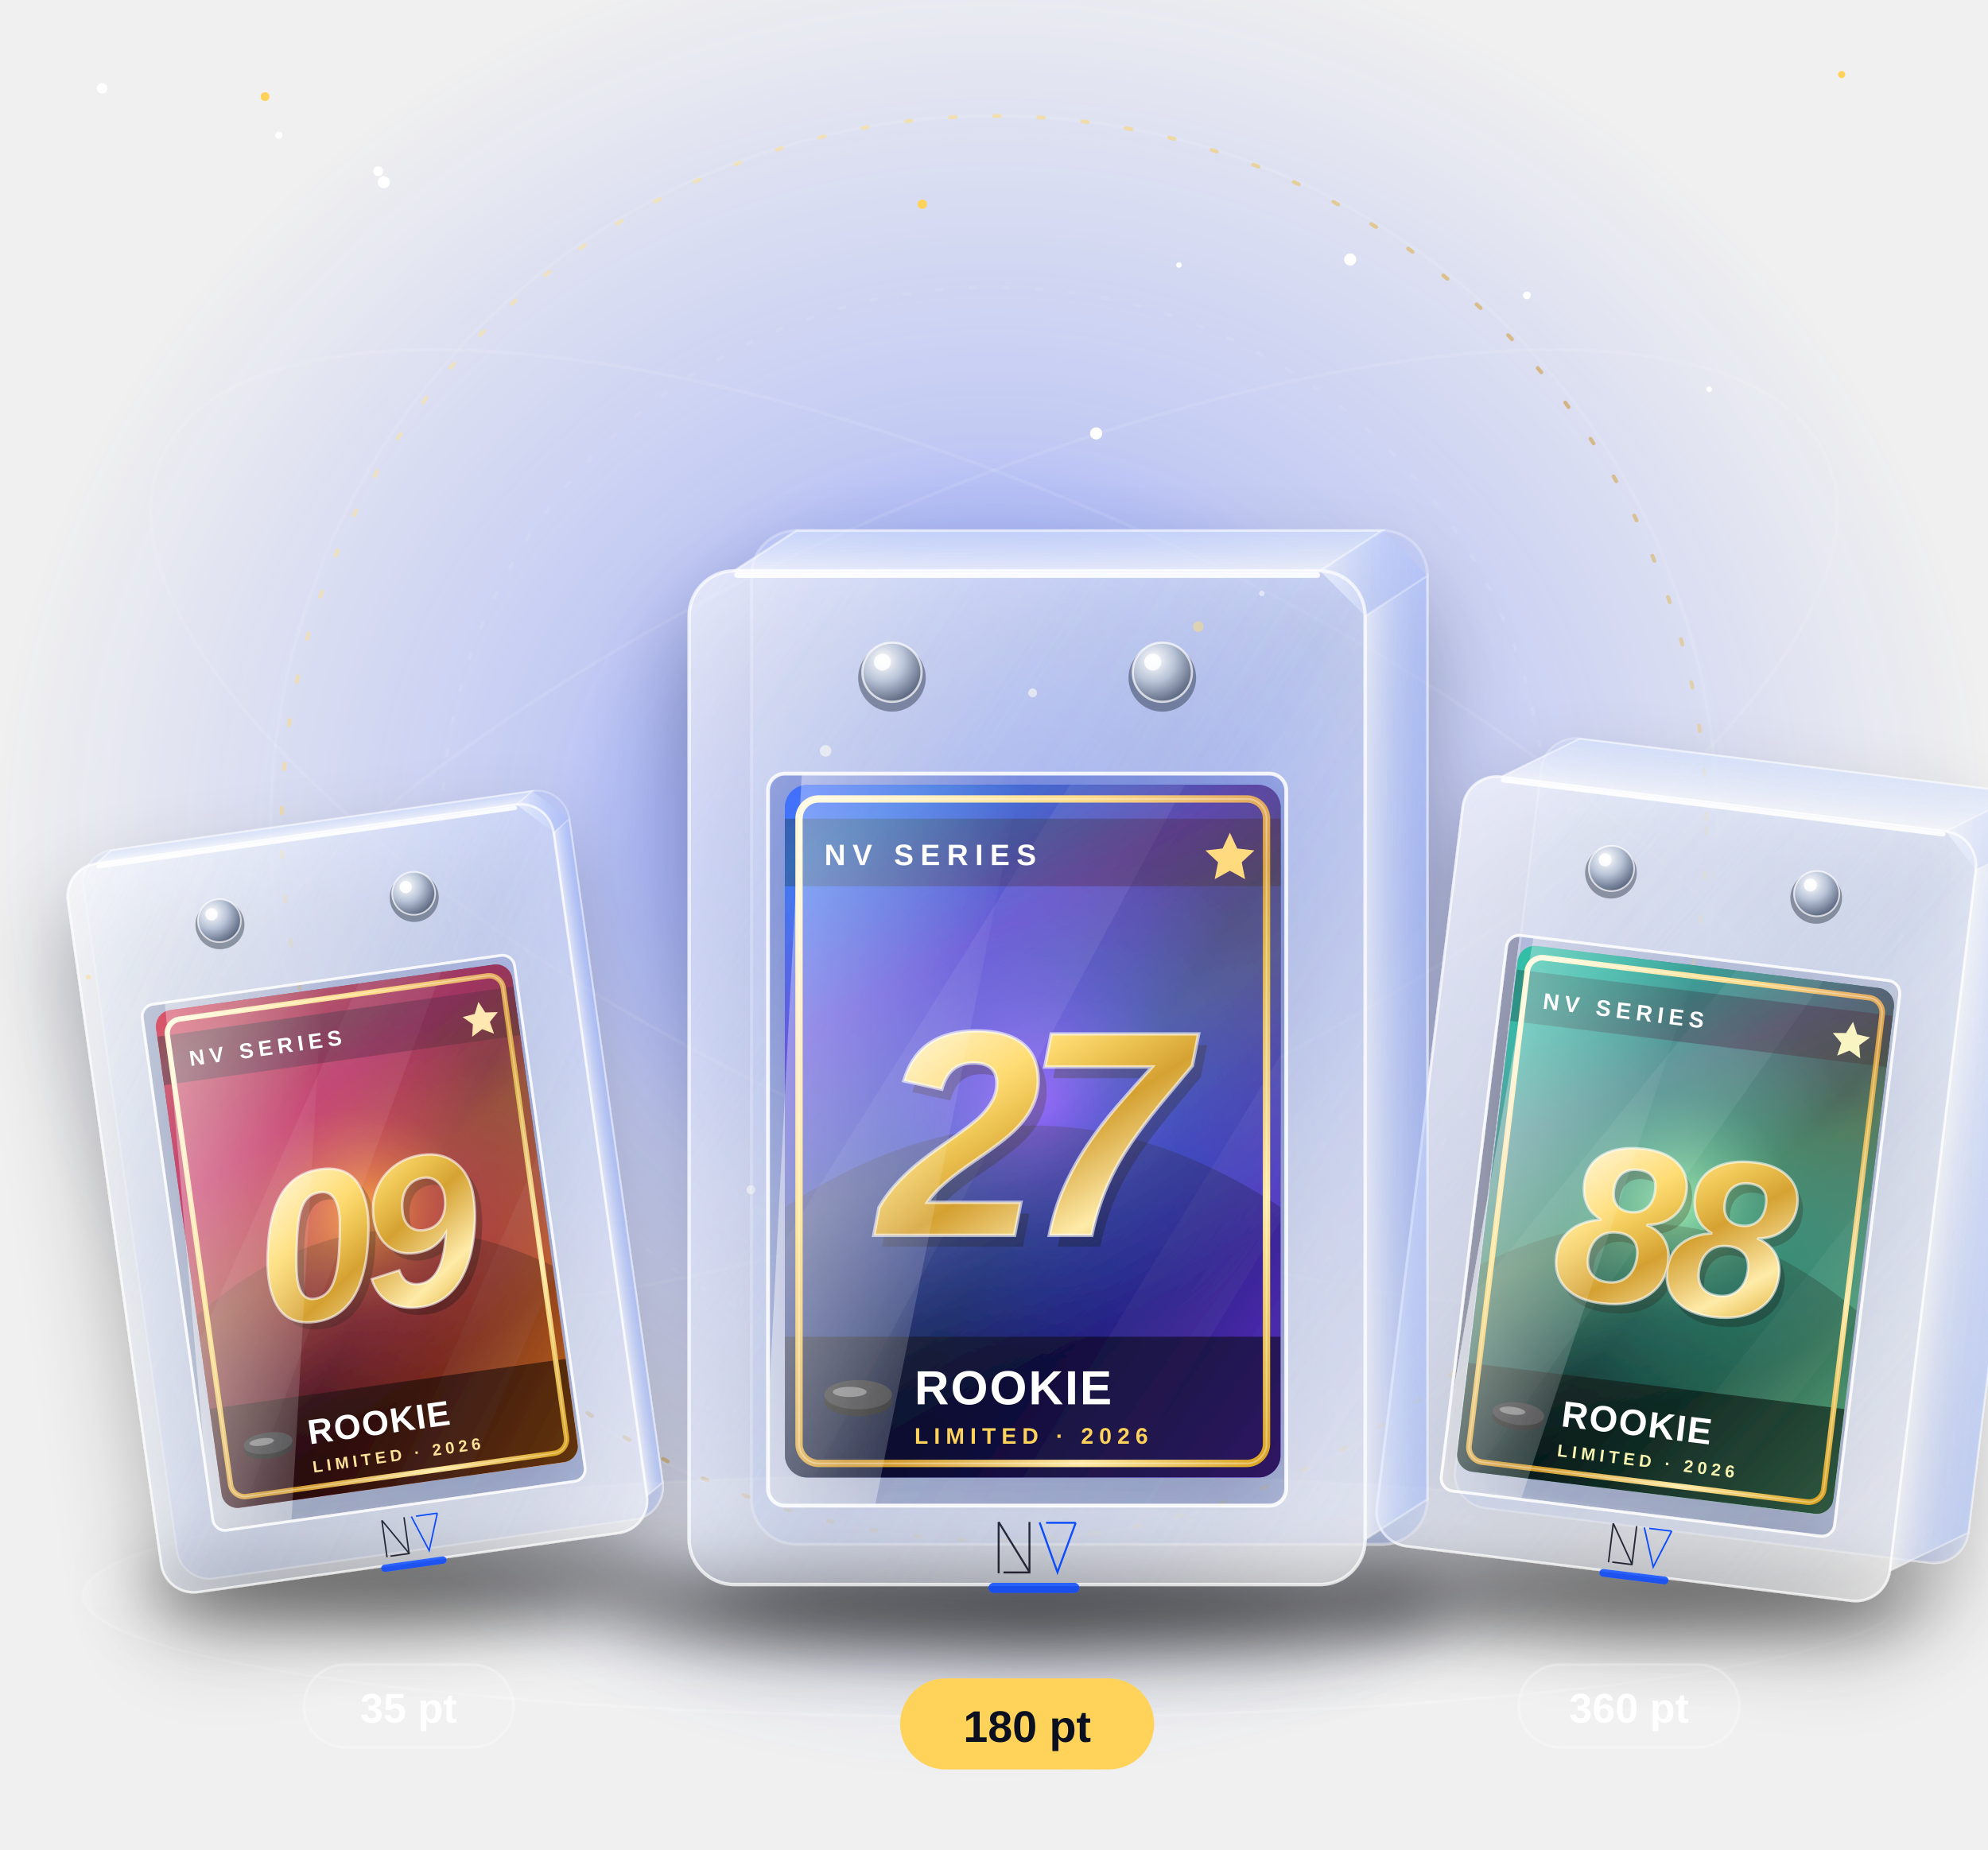
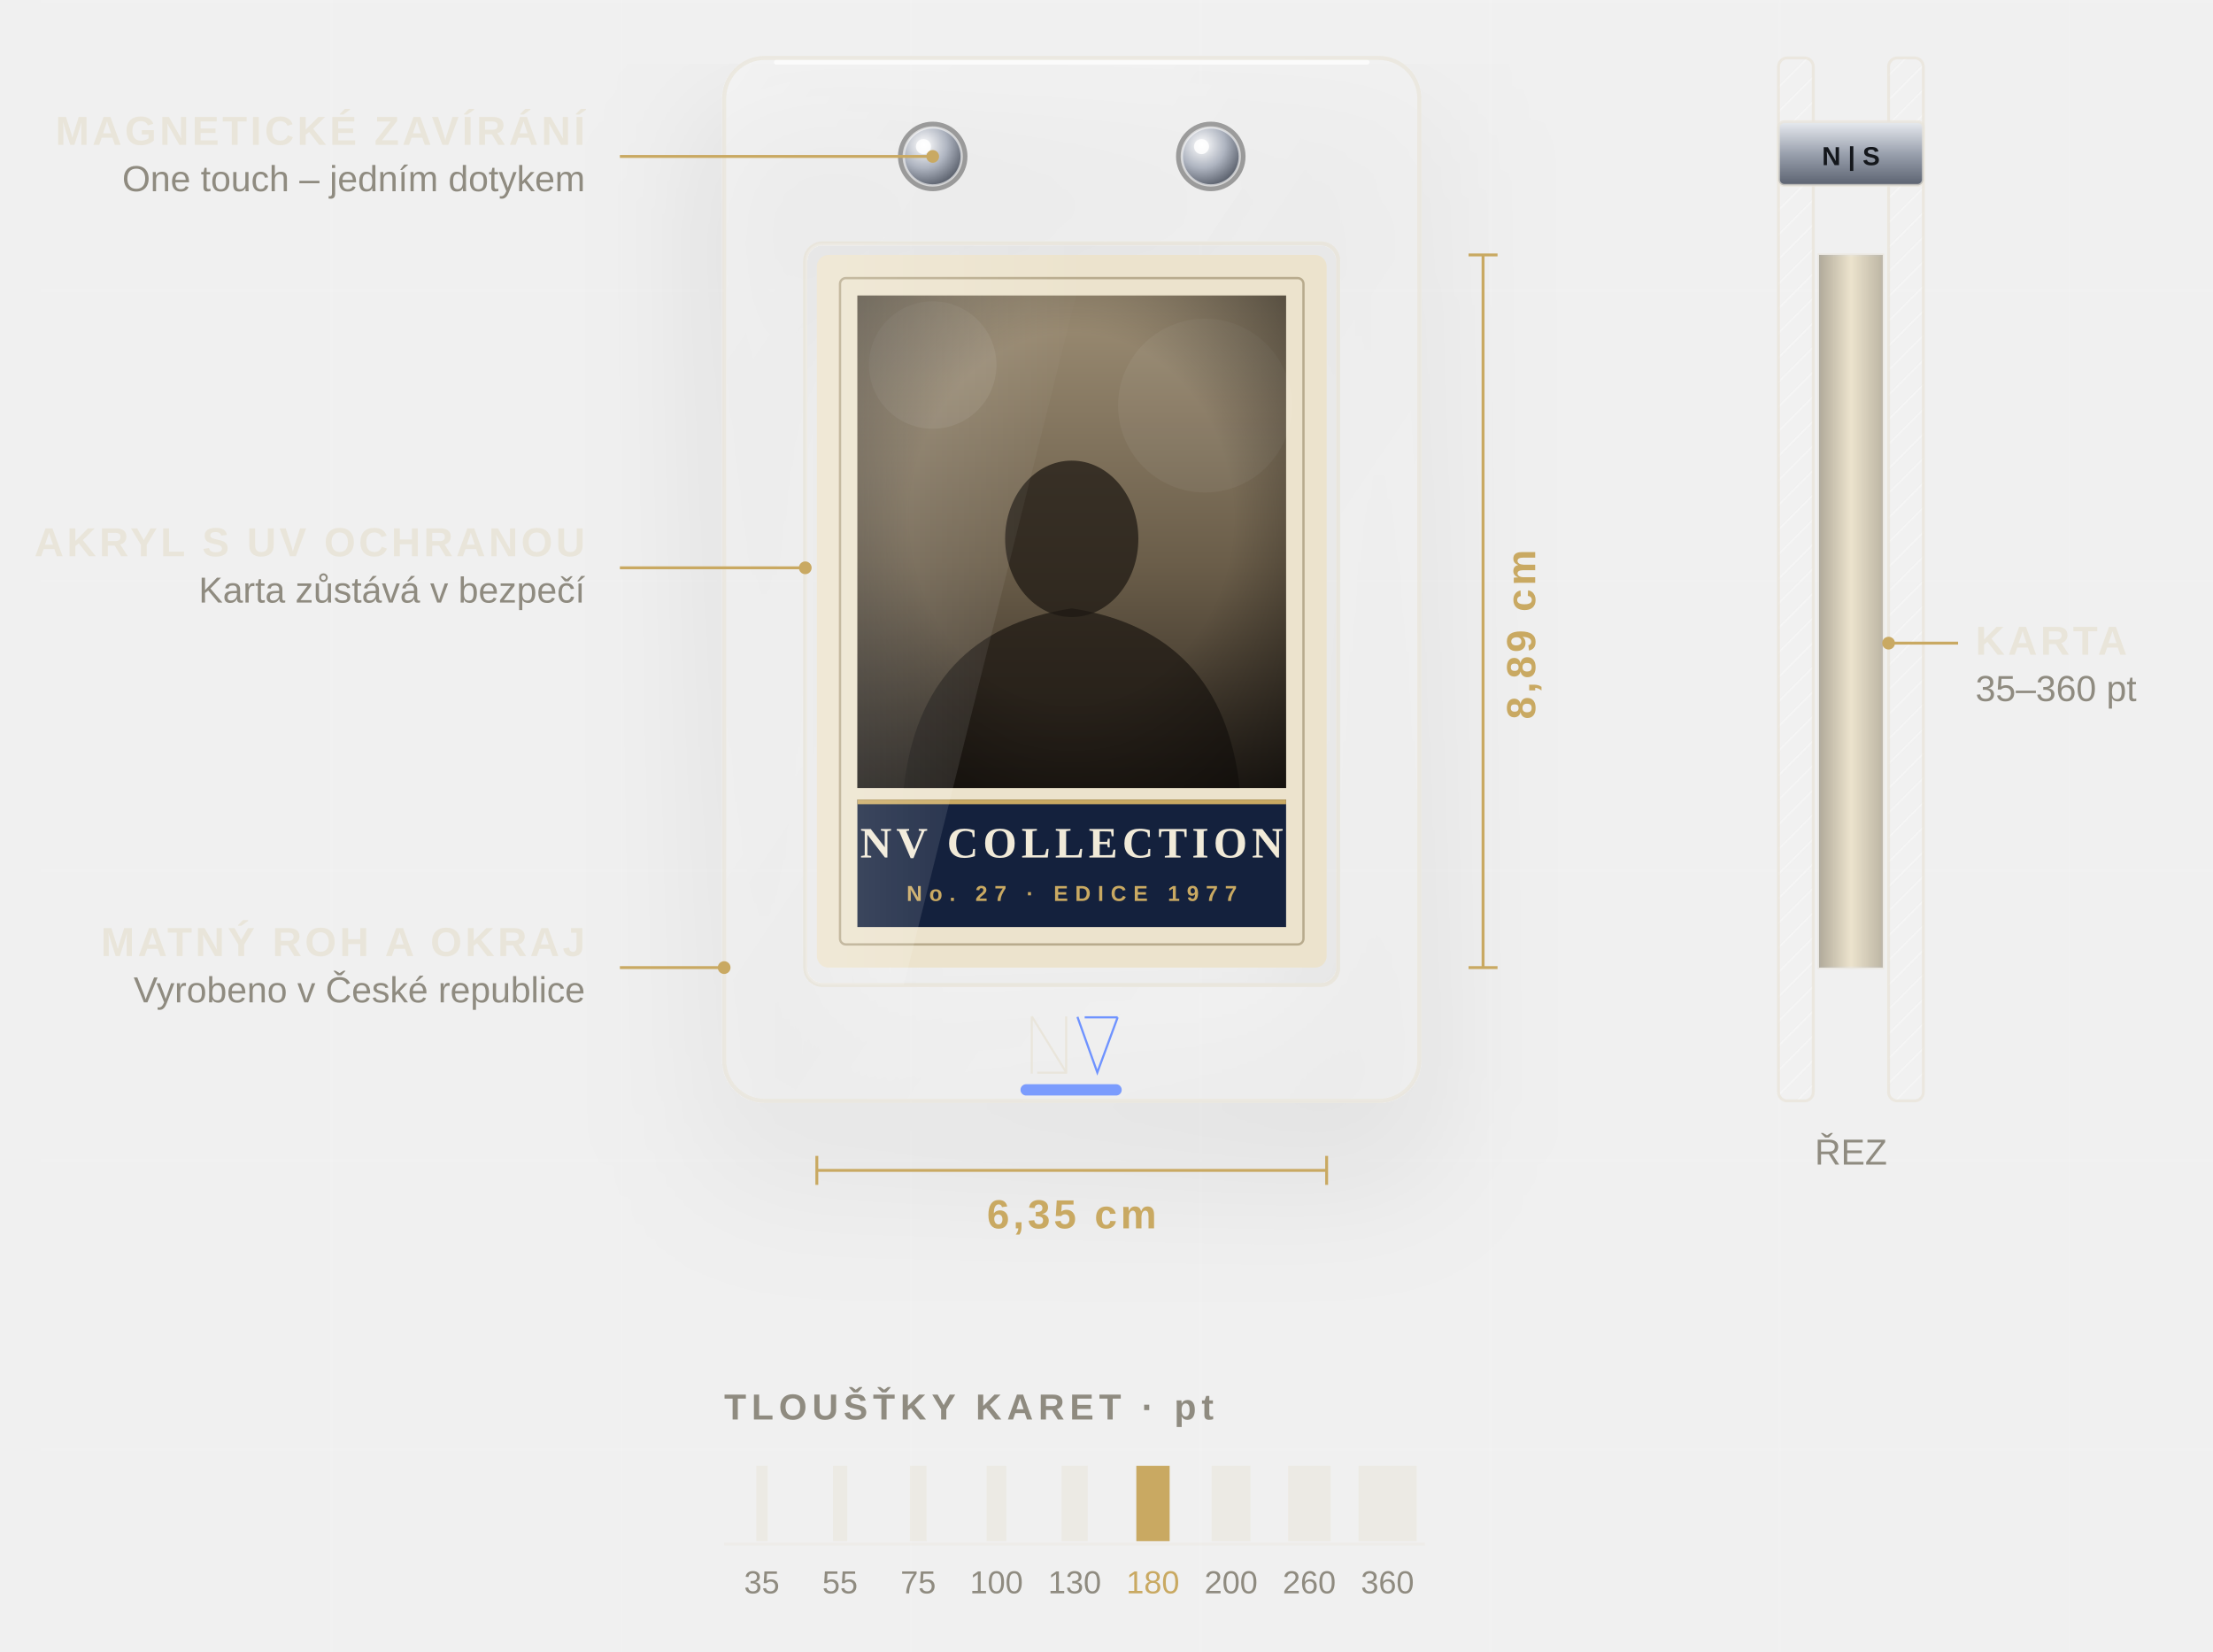
- <svg xmlns="http://www.w3.org/2000/svg" viewBox="0 30 720 670" role="img" aria-label="Magnetické holdery NV Products se sběratelskými kartami">
+ <svg xmlns="http://www.w3.org/2000/svg" viewBox="-14 100 764 570" role="img" aria-label="Technický výkres magnetického holderu NV Products: čelní pohled, řez a rozměry">
  <defs>
-     <linearGradient id="cardBga" x1="0" y1="0" x2="1" y2="1">
-       <stop offset="0" stop-color="#2447ff" />
-       <stop offset=".55" stop-color="#0a1f6e" />
-       <stop offset="1" stop-color="#7a3cff" />
+     <linearGradient id="acr" x1="0" y1="0" x2="1" y2="1">
+       <stop offset="0" stop-color="#fff" stop-opacity=".16" />
+       <stop offset=".5" stop-color="#fff" stop-opacity=".05" />
+       <stop offset="1" stop-color="#fff" stop-opacity=".12" />
    </linearGradient>
-     <radialGradient id="bursta">
-       <stop offset="0" stop-color="#7a3cff" stop-opacity=".95" />
-       <stop offset=".55" stop-color="#2447ff" stop-opacity=".35" />
-       <stop offset="1" stop-color="#2447ff" stop-opacity="0" />
+     <linearGradient id="photo" x1="0" y1="0" x2="0" y2="1">
+       <stop offset="0" stop-color="#9c8d74" />
+       <stop offset=".55" stop-color="#6a5d49" />
+       <stop offset="1" stop-color="#2f2820" />
+     </linearGradient>
+     <radialGradient id="vignette" cx=".5" cy=".45" r=".75">
+       <stop offset=".5" stop-color="#000" stop-opacity="0" />
+       <stop offset="1" stop-color="#000" stop-opacity=".55" />
    </radialGradient>
-     <linearGradient id="cardBgb" x1="0" y1="0" x2="1" y2="1">
-       <stop offset="0" stop-color="#d6223f" />
-       <stop offset=".55" stop-color="#5a0a1e" />
-       <stop offset="1" stop-color="#ff8a2b" />
-     </linearGradient>
-     <radialGradient id="burstb">
-       <stop offset="0" stop-color="#ff8a2b" stop-opacity=".95" />
-       <stop offset=".55" stop-color="#d6223f" stop-opacity=".35" />
-       <stop offset="1" stop-color="#d6223f" stop-opacity="0" />
-     </radialGradient>
-     <linearGradient id="cardBgc" x1="0" y1="0" x2="1" y2="1">
-       <stop offset="0" stop-color="#0fae8f" />
-       <stop offset=".55" stop-color="#053a3a" />
-       <stop offset="1" stop-color="#7be0a3" />
-     </linearGradient>
-     <radialGradient id="burstc">
-       <stop offset="0" stop-color="#7be0a3" stop-opacity=".95" />
-       <stop offset=".55" stop-color="#0fae8f" stop-opacity=".35" />
-       <stop offset="1" stop-color="#0fae8f" stop-opacity="0" />
-     </radialGradient>
-     <radialGradient id="bg" cx=".5" cy=".46" r=".5">
-       <stop offset="0" stop-color="#3a5bff" stop-opacity=".75" />
-       <stop offset=".45" stop-color="#2447ff" stop-opacity=".22" />
-       <stop offset="1" stop-color="#2447ff" stop-opacity="0" />
-     </radialGradient>
-     <linearGradient id="floor" x1="0" x2="0" y1="0" y2="1">
-       <stop offset="0" stop-color="#fff" stop-opacity=".22" />
-       <stop offset="1" stop-color="#fff" stop-opacity="0" />
-     </linearGradient>
-     <linearGradient id="foil" x1="0" y1="0" x2="1" y2="1">
-       <stop offset="0" stop-color="#fff6c9" />
-       <stop offset=".3" stop-color="#ffd25a" />
-       <stop offset=".55" stop-color="#c98a14" />
-       <stop offset=".8" stop-color="#ffe9a0" />
-       <stop offset="1" stop-color="#d9a21f" />
-     </linearGradient>
-     <linearGradient id="holo" gradientUnits="userSpaceOnUse" x1="-120" y1="0" x2="20" y2="246">
-       <stop offset="0" stop-color="#fff" stop-opacity="0" />
-       <stop offset=".3" stop-color="#7affff" stop-opacity=".55" />
-       <stop offset=".5" stop-color="#ff7ad9" stop-opacity=".6" />
-       <stop offset=".7" stop-color="#ffe97a" stop-opacity=".5" />
-       <stop offset="1" stop-color="#fff" stop-opacity="0" />
-       <animateTransform attributeName="gradientTransform" type="translate" values="0 0;260 0;260 0;0 0" keyTimes="0;.55;.7;1" dur="7s" repeatCount="indefinite" />
-     </linearGradient>
-     <linearGradient id="acBack" x1="0" y1="0" x2="1" y2="1">
-       <stop offset="0" stop-color="#cfe0ff" stop-opacity=".22" />
-       <stop offset="1" stop-color="#6f93ff" stop-opacity=".12" />
-     </linearGradient>
-     <linearGradient id="acSide" x1="0" y1="0" x2="1" y2="0">
-       <stop offset="0" stop-color="#fff" stop-opacity=".62" />
-       <stop offset="1" stop-color="#9db8ff" stop-opacity=".3" />
-     </linearGradient>
-     <linearGradient id="acTop" x1="0" y1="1" x2="0" y2="0">
-       <stop offset="0" stop-color="#fff" stop-opacity=".7" />
-       <stop offset="1" stop-color="#dce8ff" stop-opacity=".45" />
-     </linearGradient>
-     <linearGradient id="frost" x1="0" y1="0" x2="1" y2="1">
-       <stop offset="0" stop-color="#fff" stop-opacity=".62" />
-       <stop offset=".5" stop-color="#e6eeff" stop-opacity=".34" />
-       <stop offset="1" stop-color="#fff" stop-opacity=".5" />
-     </linearGradient>
    <linearGradient id="glare" x1="0" y1="0" x2="1" y2="0">
-       <stop offset="0" stop-color="#fff" stop-opacity=".38" />
+       <stop offset="0" stop-color="#fff" stop-opacity=".2" />
      <stop offset="1" stop-color="#fff" stop-opacity="0" />
    </linearGradient>
    <radialGradient id="chrome" cx=".35" cy=".3" r=".8">
      <stop offset="0" stop-color="#fff" />
-       <stop offset=".45" stop-color="#b9c4d8" />
-       <stop offset="1" stop-color="#4a5670" />
+       <stop offset=".5" stop-color="#aeb4c0" />
+       <stop offset="1" stop-color="#4a505c" />
    </radialGradient>
+     <linearGradient id="chromeFlat" x1="0" y1="0" x2="0" y2="1">
+       <stop offset="0" stop-color="#e8ebf0" />
+       <stop offset=".5" stop-color="#9aa1ae" />
+       <stop offset="1" stop-color="#5b6270" />
+     </linearGradient>
+     <linearGradient id="cardEdge" x1="0" y1="0" x2="1" y2="0">
+       <stop offset="0" stop-color="#000" stop-opacity=".25" />
+       <stop offset=".5" stop-color="#000" stop-opacity="0" />
+       <stop offset="1" stop-color="#000" stop-opacity=".2" />
+     </linearGradient>
+     <pattern id="hatch" width="6" height="6" patternUnits="userSpaceOnUse" patternTransform="rotate(45)">
+       <rect width="6" height="6" fill="#fff" fill-opacity=".05" />
+       <line x1="0" y1="0" x2="0" y2="6" stroke="#fff" stroke-opacity=".35" stroke-width="1" />
+     </pattern>
    <clipPath id="cardClip">
-       <rect width="176" height="246" rx="8" />
+       <rect width="176" height="246" rx="4" />
    </clipPath>
    <clipPath id="winClip">
-       <rect x="28" y="72" width="184" height="260" rx="6" />
+       <path d="M270 184H442A6 6 0 0 1 448 190V434A6 6 0 0 1 442 440H270A6 6 0 0 1 264 434V190A6 6 0 0 1 270 184Z" />
    </clipPath>
-     <filter id="blur12" x="-50%" y="-200%" width="200%" height="500%">
-       <feGaussianBlur stdDeviation="12" />
+     <filter id="soft" x="-20%" y="-20%" width="140%" height="140%">
+       <feDropShadow dx="0" dy="22" stdDeviation="22" flood-color="#000" flood-opacity=".5" />
    </filter>
-     <filter id="shadow" x="-30%" y="-30%" width="160%" height="160%">
-       <feDropShadow dx="0" dy="18" stdDeviation="16" flood-color="#000" flood-opacity=".45" />
-     </filter>
-     <style>
- 		.float{animation:fl 7s ease-in-out infinite}
- 		@keyframes fl{0%,100%{transform:translateY(0)}50%{transform:translateY(-9px)}}
- 		@media (prefers-reduced-motion:reduce){.float{animation:none}}
- 	</style>
+     <marker id="dot" markerWidth="6" markerHeight="6" refX="3" refY="3">
+       <circle cx="3" cy="3" r="2.2" fill="#c9a962" />
+     </marker>
  </defs>
-   <rect y="30" width="720" height="670" fill="url(#bg)" />
-   <g fill="none" stroke="#fff" stroke-opacity=".09" stroke-width="1.2">
-     <ellipse cx="360" cy="330" rx="330" ry="120" transform="rotate(-24 360 330)" />
-     <ellipse cx="360" cy="330" rx="330" ry="120" transform="rotate(24 360 330)" />
-     <ellipse cx="360" cy="330" rx="262" ry="258" />
-     <ellipse cx="360" cy="330" rx="200" ry="196" stroke-dasharray="3 9" />
+   <g stroke="#fff" stroke-opacity=".045" stroke-width="1">
+     <path d="M0 .5H800M0 100.5H800M0 200.5H800M0 300.5H800M0 400.5H800M0 500.5H800M0 600.5H800" />
+     <path d="M100.5 0V700M200.5 0V700M300.5 0V700M400.5 0V700M500.5 0V700M600.5 0V700M700.5 0V700" />
  </g>
-   <circle cx="360" cy="330" r="258" fill="none" stroke="url(#foil)" stroke-opacity=".5" stroke-width="1.4" stroke-dasharray="2 14" stroke-linecap="round" />
-   <circle cx="659" cy="520" r="0.9" fill="#ffd25a">
-     <animate attributeName="opacity" values=".15;.9;.15" dur="3.5s" begin="-3.4s" repeatCount="indefinite" />
-   </circle>
-   <circle cx="397" cy="187" r="2.2" fill="#ffffff">
-     <animate attributeName="opacity" values=".15;.9;.15" dur="2.3s" begin="-3.2s" repeatCount="indefinite" />
-   </circle>
-   <circle cx="374" cy="281" r="1.6" fill="#ffffff">
-     <animate attributeName="opacity" values=".15;.9;.15" dur="4.3s" begin="-0.4s" repeatCount="indefinite" />
-   </circle>
-   <circle cx="654" cy="447" r="1.5" fill="#ffffff">
-     <animate attributeName="opacity" values=".15;.9;.15" dur="2.2s" begin="-4s" repeatCount="indefinite" />
-   </circle>
-   <circle cx="667" cy="57" r="1.3" fill="#ffd25a">
-     <animate attributeName="opacity" values=".15;.9;.15" dur="4.7s" begin="-2.6s" repeatCount="indefinite" />
-   </circle>
-   <circle cx="605" cy="403" r="1.5" fill="#ffffff">
-     <animate attributeName="opacity" values=".15;.9;.15" dur="5.2s" begin="-0.1s" repeatCount="indefinite" />
-   </circle>
-   <circle cx="553" cy="137" r="1.4" fill="#ffffff">
-     <animate attributeName="opacity" values=".15;.9;.15" dur="2.4s" begin="-2.5s" repeatCount="indefinite" />
-   </circle>
-   <circle cx="609" cy="517" r="1" fill="#ffffff">
-     <animate attributeName="opacity" values=".15;.9;.15" dur="6s" begin="-2.6s" repeatCount="indefinite" />
-   </circle>
-   <circle cx="334" cy="104" r="1.7" fill="#ffd25a">
-     <animate attributeName="opacity" values=".15;.9;.15" dur="4.3s" begin="-2.5s" repeatCount="indefinite" />
-   </circle>
-   <circle cx="272" cy="461" r="1.6" fill="#ffffff">
-     <animate attributeName="opacity" values=".15;.9;.15" dur="5.8s" begin="-2s" repeatCount="indefinite" />
-   </circle>
-   <circle cx="427" cy="126" r="1" fill="#ffffff">
-     <animate attributeName="opacity" values=".15;.9;.15" dur="2.3s" begin="-3.1s" repeatCount="indefinite" />
-   </circle>
-   <circle cx="137" cy="92" r="1.8" fill="#ffffff">
-     <animate attributeName="opacity" values=".15;.9;.15" dur="2.1s" begin="-1.1s" repeatCount="indefinite" />
-   </circle>
-   <circle cx="96" cy="65" r="1.6" fill="#ffd25a">
-     <animate attributeName="opacity" values=".15;.9;.15" dur="2.1s" begin="-3.1s" repeatCount="indefinite" />
-   </circle>
-   <circle cx="382" cy="481" r="2.2" fill="#ffffff">
-     <animate attributeName="opacity" values=".15;.9;.15" dur="2.5s" begin="-2.9s" repeatCount="indefinite" />
-   </circle>
-   <circle cx="37" cy="62" r="1.9" fill="#ffffff">
-     <animate attributeName="opacity" values=".15;.9;.15" dur="5.6s" begin="-0s" repeatCount="indefinite" />
-   </circle>
-   <circle cx="309" cy="400" r="1.9" fill="#ffffff">
-     <animate attributeName="opacity" values=".15;.9;.15" dur="3.2s" begin="-3.3s" repeatCount="indefinite" />
-   </circle>
-   <circle cx="32" cy="384" r="0.9" fill="#ffd25a">
-     <animate attributeName="opacity" values=".15;.9;.15" dur="3.3s" begin="-1.3s" repeatCount="indefinite" />
-   </circle>
-   <circle cx="457" cy="245" r="1" fill="#ffffff">
-     <animate attributeName="opacity" values=".15;.9;.15" dur="3.4s" begin="-1.1s" repeatCount="indefinite" />
-   </circle>
-   <circle cx="581" cy="412" r="1.6" fill="#ffffff">
-     <animate attributeName="opacity" values=".15;.9;.15" dur="3.2s" begin="-3.7s" repeatCount="indefinite" />
-   </circle>
-   <circle cx="619" cy="171" r="1" fill="#ffffff">
-     <animate attributeName="opacity" values=".15;.9;.15" dur="3.3s" begin="-1.7s" repeatCount="indefinite" />
-   </circle>
-   <circle cx="609" cy="507" r="0.9" fill="#ffd25a">
-     <animate attributeName="opacity" values=".15;.9;.15" dur="4.8s" begin="-1.6s" repeatCount="indefinite" />
-   </circle>
-   <circle cx="489" cy="124" r="2.2" fill="#ffffff">
-     <animate attributeName="opacity" values=".15;.9;.15" dur="3.7s" begin="-1s" repeatCount="indefinite" />
-   </circle>
-   <circle cx="299" cy="302" r="2.1" fill="#ffffff">
-     <animate attributeName="opacity" values=".15;.9;.15" dur="4.4s" begin="-0.3s" repeatCount="indefinite" />
-   </circle>
-   <circle cx="139" cy="96" r="2.2" fill="#ffffff">
-     <animate attributeName="opacity" values=".15;.9;.15" dur="5.7s" begin="-0.4s" repeatCount="indefinite" />
-   </circle>
-   <circle cx="434" cy="257" r="1.9" fill="#ffd25a">
-     <animate attributeName="opacity" values=".15;.9;.15" dur="4s" begin="-0.7s" repeatCount="indefinite" />
-   </circle>
-   <circle cx="101" cy="79" r="1.3" fill="#ffffff">
-     <animate attributeName="opacity" values=".15;.9;.15" dur="5.5s" begin="-1.4s" repeatCount="indefinite" />
-   </circle>
-   <ellipse cx="360" cy="608" rx="330" ry="44" fill="url(#floor)" />
-   <ellipse cx="360" cy="608" rx="330" ry="44" fill="none" stroke="#fff" stroke-opacity=".18" />
-   <ellipse cx="148" cy="604" rx="96" ry="12" fill="#000" opacity=".55" filter="url(#blur12)" />
-   <ellipse cx="590" cy="608" rx="104" ry="12" fill="#000" opacity=".55" filter="url(#blur12)" />
-   <ellipse cx="372" cy="612" rx="150" ry="15" fill="#000" opacity=".65" filter="url(#blur12)" />
-   <g filter="url(#shadow)">
-     <g class="float" style="animation-delay:0.6s">
-       <g transform="translate(148 596) rotate(-8) scale(0.74) translate(-120 -360)">
-         <rect x="8.5" y="-5.5" width="240" height="360" rx="16" fill="url(#acBack)" stroke="#fff" stroke-opacity=".25" />
-         <polygon points="240,16 248.5,10.5 248.5,338.5 240,344" fill="url(#acSide)" stroke="#fff" stroke-opacity=".35" stroke-width=".8" />
-         <polygon points="16,0 24.5,-5.5 232.5,-5.5 224,0" fill="url(#acTop)" stroke="#fff" stroke-opacity=".5" stroke-width=".8" />
-         <polygon points="224,0 240,16 248.5,10.5 232.5,-5.5" fill="url(#acSide)" />
-         <g transform="translate(34 76)">
-           <g clip-path="url(#cardClip)">
-             <rect width="176" height="246" fill="url(#cardBgb)" />
-             <circle cx="88" cy="112" r="96" fill="url(#burstb)" />
-             <path d="M-30 210L120 -30h38L8 250z" fill="#fff" opacity=".07" />
-             <path d="M70 270L210 40h36L106 270z" fill="#fff" opacity=".05" />
-             <path d="M0 150Q88 92 176 150V246H0z" fill="#000" opacity=".22" />
-             <text x="88" y="160" text-anchor="middle" font-family="Arial Black,Arial,Helvetica,sans-serif" font-weight="900" font-style="italic" font-size="104" letter-spacing="-6" fill="#000" opacity=".3" transform="translate(3 4)">09</text>
-             <text x="88" y="160" text-anchor="middle" font-family="Arial Black,Arial,Helvetica,sans-serif" font-weight="900" font-style="italic" font-size="104" letter-spacing="-6" fill="url(#foil)" stroke="#fff" stroke-opacity=".6" stroke-width="1.2">09</text>
-             <rect x="0" y="12" width="176" height="24" fill="#000" opacity=".38" />
-             <text x="14" y="28.5" font-family="Arial,Helvetica,sans-serif" font-weight="800" font-size="10.5" letter-spacing="2.4" fill="#fff">NV SERIES</text>
-             <path d="M158 17l2.6 5.6 6.1.7-4.5 4.2 1.2 6-5.4-3-5.4 3 1.2-6-4.5-4.2 6.1-.7z" fill="#ffe29a" />
-             <rect x="0" y="196" width="176" height="50" fill="#000" opacity=".5" />
-             <ellipse cx="26" cy="219" rx="12" ry="5.2" fill="#111" />
-             <ellipse cx="26" cy="216.6" rx="12" ry="5.2" fill="#2a2a2e" />
-             <ellipse cx="23" cy="215.6" rx="6" ry="1.8" fill="#fff" opacity=".35" />
-             <text x="46" y="220" font-family="Arial Black,Arial,Helvetica,sans-serif" font-weight="900" font-size="17" letter-spacing=".6" fill="#fff">ROOKIE</text>
-             <text x="46" y="234" font-family="Arial,Helvetica,sans-serif" font-weight="700" font-size="8" letter-spacing="2" fill="#ffe29a">LIMITED · 2026</text>
-             <rect x="5" y="5" width="166" height="236" rx="7" fill="none" stroke="url(#foil)" stroke-width="2.6" />
-             <rect x="5" y="5" width="166" height="236" rx="7" fill="none" stroke="#fff" stroke-opacity=".35" stroke-width=".6" />
-             <rect width="176" height="246" fill="url(#holo)" opacity=".55" style="mix-blend-mode:screen" />
-           </g>
-         </g>
-         <path d="M16 0H224A16 16 0 0 1 240 16V344A16 16 0 0 1 224 360H16A16 16 0 0 1 0 344V16A16 16 0 0 1 16 0Z M34 72H206A6 6 0 0 1 212 78V326A6 6 0 0 1 206 332H34A6 6 0 0 1 28 326V78A6 6 0 0 1 34 72Z" fill-rule="evenodd" fill="url(#frost)" stroke="#fff" stroke-opacity=".7" stroke-width="1.2" />
-         <path d="M34 72H206A6 6 0 0 1 212 78V326A6 6 0 0 1 206 332H34A6 6 0 0 1 28 326V78A6 6 0 0 1 34 72Z" fill="none" stroke="#fff" stroke-opacity=".55" stroke-width="1.4" />
-         <path d="M17 1.5H223" stroke="#fff" stroke-opacity=".9" stroke-width="2" stroke-linecap="round" />
-         <polygon points="40,72 118,72 66,332 28,332 28,300" fill="url(#glare)" clip-path="url(#winClip)" />
-         <g>
-           <circle cx="72" cy="38" r="12" fill="#06101f" opacity=".35" />
-           <circle cx="72" cy="36" r="10.5" fill="url(#chrome)" stroke="#fff" stroke-opacity=".7" stroke-width=".8" />
-           <circle cx="68.6" cy="32.4" r="3" fill="#fff" opacity=".85" />
-           <circle cx="168" cy="38" r="12" fill="#06101f" opacity=".35" />
-           <circle cx="168" cy="36" r="10.5" fill="url(#chrome)" stroke="#fff" stroke-opacity=".7" stroke-width=".8" />
-           <circle cx="164.6" cy="32.4" r="3" fill="#fff" opacity=".85" />
-         </g>
-         <g transform="translate(106 337) scale(.072) translate(-28 -74)" fill="none" stroke-width="9.5">
-           <path stroke="#0b1020" stroke-opacity=".85" d="M82 85v253M82 85l152 247M234 85v253M106 334h132" />
-           <path stroke="#0b4bff" d="M284 87l88 246 90-244M316 89h146" />
-           <rect x="32" y="385" width="448" height="50" rx="25" fill="#0b4bff" stroke="none" opacity=".85" />
-         </g>
-       </g>
-     </g>
-     <g class="float" style="animation-delay:1.4s">
-       <g transform="translate(590 600) rotate(7) scale(0.78) translate(-120 -360)">
-         <rect x="34" y="-22" width="240" height="360" rx="16" fill="url(#acBack)" stroke="#fff" stroke-opacity=".25" />
-         <polygon points="240,16 274,-6 274,322 240,344" fill="url(#acSide)" stroke="#fff" stroke-opacity=".35" stroke-width=".8" />
-         <polygon points="16,0 50,-22 258,-22 224,0" fill="url(#acTop)" stroke="#fff" stroke-opacity=".5" stroke-width=".8" />
-         <polygon points="224,0 240,16 274,-6 258,-22" fill="url(#acSide)" />
-         <g transform="translate(34 76)">
-           <g clip-path="url(#cardClip)">
-             <rect width="176" height="246" fill="url(#cardBgc)" />
-             <circle cx="88" cy="112" r="96" fill="url(#burstc)" />
-             <path d="M-30 210L120 -30h38L8 250z" fill="#fff" opacity=".07" />
-             <path d="M70 270L210 40h36L106 270z" fill="#fff" opacity=".05" />
-             <path d="M0 150Q88 92 176 150V246H0z" fill="#000" opacity=".22" />
-             <text x="88" y="160" text-anchor="middle" font-family="Arial Black,Arial,Helvetica,sans-serif" font-weight="900" font-style="italic" font-size="104" letter-spacing="-6" fill="#000" opacity=".3" transform="translate(3 4)">88</text>
-             <text x="88" y="160" text-anchor="middle" font-family="Arial Black,Arial,Helvetica,sans-serif" font-weight="900" font-style="italic" font-size="104" letter-spacing="-6" fill="url(#foil)" stroke="#fff" stroke-opacity=".6" stroke-width="1.2">88</text>
-             <rect x="0" y="12" width="176" height="24" fill="#000" opacity=".38" />
-             <text x="14" y="28.5" font-family="Arial,Helvetica,sans-serif" font-weight="800" font-size="10.5" letter-spacing="2.4" fill="#fff">NV SERIES</text>
-             <path d="M158 17l2.6 5.6 6.1.7-4.5 4.2 1.2 6-5.4-3-5.4 3 1.2-6-4.5-4.2 6.1-.7z" fill="#f6f2b0" />
-             <rect x="0" y="196" width="176" height="50" fill="#000" opacity=".5" />
-             <ellipse cx="26" cy="219" rx="12" ry="5.2" fill="#111" />
-             <ellipse cx="26" cy="216.6" rx="12" ry="5.2" fill="#2a2a2e" />
-             <ellipse cx="23" cy="215.6" rx="6" ry="1.8" fill="#fff" opacity=".35" />
-             <text x="46" y="220" font-family="Arial Black,Arial,Helvetica,sans-serif" font-weight="900" font-size="17" letter-spacing=".6" fill="#fff">ROOKIE</text>
-             <text x="46" y="234" font-family="Arial,Helvetica,sans-serif" font-weight="700" font-size="8" letter-spacing="2" fill="#f6f2b0">LIMITED · 2026</text>
-             <rect x="5" y="5" width="166" height="236" rx="7" fill="none" stroke="url(#foil)" stroke-width="2.6" />
-             <rect x="5" y="5" width="166" height="236" rx="7" fill="none" stroke="#fff" stroke-opacity=".35" stroke-width=".6" />
-             <rect width="176" height="246" fill="url(#holo)" opacity=".55" style="mix-blend-mode:screen" />
-           </g>
-         </g>
-         <path d="M16 0H224A16 16 0 0 1 240 16V344A16 16 0 0 1 224 360H16A16 16 0 0 1 0 344V16A16 16 0 0 1 16 0Z M34 72H206A6 6 0 0 1 212 78V326A6 6 0 0 1 206 332H34A6 6 0 0 1 28 326V78A6 6 0 0 1 34 72Z" fill-rule="evenodd" fill="url(#frost)" stroke="#fff" stroke-opacity=".7" stroke-width="1.2" />
-         <path d="M34 72H206A6 6 0 0 1 212 78V326A6 6 0 0 1 206 332H34A6 6 0 0 1 28 326V78A6 6 0 0 1 34 72Z" fill="none" stroke="#fff" stroke-opacity=".55" stroke-width="1.4" />
-         <path d="M17 1.5H223" stroke="#fff" stroke-opacity=".9" stroke-width="2" stroke-linecap="round" />
-         <polygon points="40,72 118,72 66,332 28,332 28,300" fill="url(#glare)" clip-path="url(#winClip)" />
-         <g>
-           <circle cx="72" cy="38" r="12" fill="#06101f" opacity=".35" />
-           <circle cx="72" cy="36" r="10.5" fill="url(#chrome)" stroke="#fff" stroke-opacity=".7" stroke-width=".8" />
-           <circle cx="68.6" cy="32.4" r="3" fill="#fff" opacity=".85" />
-           <circle cx="168" cy="38" r="12" fill="#06101f" opacity=".35" />
-           <circle cx="168" cy="36" r="10.5" fill="url(#chrome)" stroke="#fff" stroke-opacity=".7" stroke-width=".8" />
-           <circle cx="164.6" cy="32.4" r="3" fill="#fff" opacity=".85" />
-         </g>
-         <g transform="translate(106 337) scale(.072) translate(-28 -74)" fill="none" stroke-width="9.5">
-           <path stroke="#0b1020" stroke-opacity=".85" d="M82 85v253M82 85l152 247M234 85v253M106 334h132" />
-           <path stroke="#0b4bff" d="M284 87l88 246 90-244M316 89h146" />
-           <rect x="32" y="385" width="448" height="50" rx="25" fill="#0b4bff" stroke="none" opacity=".85" />
-         </g>
-       </g>
-     </g>
-     <g class="float" style="animation-delay:0s">
-       <g transform="translate(372 604) rotate(0) scale(1.02) translate(-120 -360)">
-         <rect x="22.1" y="-14.3" width="240" height="360" rx="16" fill="url(#acBack)" stroke="#fff" stroke-opacity=".25" />
-         <polygon points="240,16 262.1,1.7 262.1,329.7 240,344" fill="url(#acSide)" stroke="#fff" stroke-opacity=".35" stroke-width=".8" />
-         <polygon points="16,0 38.1,-14.3 246.1,-14.3 224,0" fill="url(#acTop)" stroke="#fff" stroke-opacity=".5" stroke-width=".8" />
-         <polygon points="224,0 240,16 262.1,1.7 246.1,-14.3" fill="url(#acSide)" />
-         <g transform="translate(34 76)">
-           <g clip-path="url(#cardClip)">
-             <rect width="176" height="246" fill="url(#cardBga)" />
-             <circle cx="88" cy="112" r="96" fill="url(#bursta)" />
-             <path d="M-30 210L120 -30h38L8 250z" fill="#fff" opacity=".07" />
-             <path d="M70 270L210 40h36L106 270z" fill="#fff" opacity=".05" />
-             <path d="M0 150Q88 92 176 150V246H0z" fill="#000" opacity=".22" />
-             <text x="88" y="160" text-anchor="middle" font-family="Arial Black,Arial,Helvetica,sans-serif" font-weight="900" font-style="italic" font-size="104" letter-spacing="-6" fill="#000" opacity=".3" transform="translate(3 4)">27</text>
-             <text x="88" y="160" text-anchor="middle" font-family="Arial Black,Arial,Helvetica,sans-serif" font-weight="900" font-style="italic" font-size="104" letter-spacing="-6" fill="url(#foil)" stroke="#fff" stroke-opacity=".6" stroke-width="1.2">27</text>
-             <rect x="0" y="12" width="176" height="24" fill="#000" opacity=".38" />
-             <text x="14" y="28.5" font-family="Arial,Helvetica,sans-serif" font-weight="800" font-size="10.5" letter-spacing="2.4" fill="#fff">NV SERIES</text>
-             <path d="M158 17l2.6 5.6 6.1.7-4.5 4.2 1.2 6-5.4-3-5.4 3 1.2-6-4.5-4.2 6.1-.7z" fill="#ffd25a" />
-             <rect x="0" y="196" width="176" height="50" fill="#000" opacity=".5" />
-             <ellipse cx="26" cy="219" rx="12" ry="5.2" fill="#111" />
-             <ellipse cx="26" cy="216.6" rx="12" ry="5.2" fill="#2a2a2e" />
-             <ellipse cx="23" cy="215.6" rx="6" ry="1.8" fill="#fff" opacity=".35" />
-             <text x="46" y="220" font-family="Arial Black,Arial,Helvetica,sans-serif" font-weight="900" font-size="17" letter-spacing=".6" fill="#fff">ROOKIE</text>
-             <text x="46" y="234" font-family="Arial,Helvetica,sans-serif" font-weight="700" font-size="8" letter-spacing="2" fill="#ffd25a">LIMITED · 2026</text>
-             <rect x="5" y="5" width="166" height="236" rx="7" fill="none" stroke="url(#foil)" stroke-width="2.6" />
-             <rect x="5" y="5" width="166" height="236" rx="7" fill="none" stroke="#fff" stroke-opacity=".35" stroke-width=".6" />
-             <rect width="176" height="246" fill="url(#holo)" opacity=".55" style="mix-blend-mode:screen" />
-           </g>
-         </g>
-         <path d="M16 0H224A16 16 0 0 1 240 16V344A16 16 0 0 1 224 360H16A16 16 0 0 1 0 344V16A16 16 0 0 1 16 0Z M34 72H206A6 6 0 0 1 212 78V326A6 6 0 0 1 206 332H34A6 6 0 0 1 28 326V78A6 6 0 0 1 34 72Z" fill-rule="evenodd" fill="url(#frost)" stroke="#fff" stroke-opacity=".7" stroke-width="1.2" />
-         <path d="M34 72H206A6 6 0 0 1 212 78V326A6 6 0 0 1 206 332H34A6 6 0 0 1 28 326V78A6 6 0 0 1 34 72Z" fill="none" stroke="#fff" stroke-opacity=".55" stroke-width="1.4" />
-         <path d="M17 1.5H223" stroke="#fff" stroke-opacity=".9" stroke-width="2" stroke-linecap="round" />
-         <polygon points="40,72 118,72 66,332 28,332 28,300" fill="url(#glare)" clip-path="url(#winClip)" />
-         <g>
-           <circle cx="72" cy="38" r="12" fill="#06101f" opacity=".35" />
-           <circle cx="72" cy="36" r="10.5" fill="url(#chrome)" stroke="#fff" stroke-opacity=".7" stroke-width=".8" />
-           <circle cx="68.6" cy="32.4" r="3" fill="#fff" opacity=".85" />
-           <circle cx="168" cy="38" r="12" fill="#06101f" opacity=".35" />
-           <circle cx="168" cy="36" r="10.5" fill="url(#chrome)" stroke="#fff" stroke-opacity=".7" stroke-width=".8" />
-           <circle cx="164.6" cy="32.4" r="3" fill="#fff" opacity=".85" />
-         </g>
-         <g transform="translate(106 337) scale(.072) translate(-28 -74)" fill="none" stroke-width="9.5">
-           <path stroke="#0b1020" stroke-opacity=".85" d="M82 85v253M82 85l152 247M234 85v253M106 334h132" />
-           <path stroke="#0b4bff" d="M284 87l88 246 90-244M316 89h146" />
-           <rect x="32" y="385" width="448" height="50" rx="25" fill="#0b4bff" stroke="none" opacity=".85" />
-         </g>
-       </g>
-     </g>
+   <g filter="url(#soft)">
+     <path d="M250 120H462A14 14 0 0 1 476 134V466A14 14 0 0 1 462 480H250A14 14 0 0 1 236 466V134A14 14 0 0 1 250 120Z M270 184H442A6 6 0 0 1 448 190V434A6 6 0 0 1 442 440H270A6 6 0 0 1 264 434V190A6 6 0 0 1 270 184Z" fill-rule="evenodd" fill="url(#acr)" stroke="#e9e5da" stroke-opacity=".75" stroke-width="1.4" />
  </g>
-   <g font-family="Arial,Helvetica,sans-serif" font-weight="800" font-size="15" text-anchor="middle">
-     <g transform="translate(148 650)">
-       <rect x="-38" y="-17" width="76" height="30" rx="15" fill="#fff" fill-opacity=".1" stroke="#fff" stroke-opacity=".25" />
-       <text y="4" fill="#fff">35 pt</text>
-     </g>
-     <g transform="translate(372 656)">
-       <rect x="-46" y="-18" width="92" height="33" rx="16.5" fill="#ffd25a" />
-       <text y="5" fill="#0b1020" font-size="16">180 pt</text>
-     </g>
-     <g transform="translate(590 650)">
-       <rect x="-40" y="-17" width="80" height="30" rx="15" fill="#fff" fill-opacity=".1" stroke="#fff" stroke-opacity=".25" />
-       <text y="4" fill="#fff">360 pt</text>
-     </g>
+   <g transform="translate(268 188)" clip-path="url(#cardClip)">
+     <rect width="176" height="246" fill="#ece3cd" />
+     <rect x="8" y="8" width="160" height="230" rx="2" fill="none" stroke="#b8ab8d" stroke-width=".8" />
+     <rect x="14" y="14" width="148" height="170" fill="url(#photo)" />
+     <circle cx="40" cy="38" r="22" fill="#fff" opacity=".07" />
+     <circle cx="134" cy="52" r="30" fill="#fff" opacity=".05" />
+     <path d="M30 184Q36 130 88 122Q140 130 146 184Z" fill="#1d1812" opacity=".72" />
+     <ellipse cx="88" cy="98" rx="23" ry="27" fill="#1d1812" opacity=".72" />
+     <rect x="14" y="14" width="148" height="170" fill="url(#vignette)" />
+     <rect x="14" y="188" width="148" height="44" fill="#14213d" />
+     <rect x="14" y="188" width="148" height="1.6" fill="#c9a962" />
+     <text x="88" y="208" text-anchor="middle" font-family="Georgia,'Times New Roman',serif" font-weight="700" font-size="15" letter-spacing="1.6" fill="#f1ead8">NV COLLECTION</text>
+     <text x="88" y="223" text-anchor="middle" font-family="Arial,Helvetica,sans-serif" font-weight="700" font-size="7.5" letter-spacing="2.4" fill="#c9a962">No. 27  ·  EDICE 1977</text>
  </g>
+   <path d="M270 184H442A6 6 0 0 1 448 190V434A6 6 0 0 1 442 440H270A6 6 0 0 1 264 434V190A6 6 0 0 1 270 184Z" fill="none" stroke="#e9e5da" stroke-opacity=".5" stroke-width="1.2" />
+   <polygon points="264,184 362,184 298,440 264,440" fill="url(#glare)" clip-path="url(#winClip)" />
+   <path d="M254 121.5H458" stroke="#fff" stroke-opacity=".7" stroke-width="1.6" stroke-linecap="round" />
+   <g>
+     <circle cx="308" cy="154" r="12" fill="#000" opacity=".35" />
+     <circle cx="308" cy="154" r="10" fill="url(#chrome)" stroke="#fff" stroke-opacity=".6" stroke-width=".8" />
+     <circle cx="308" cy="154" r="2.6" fill="#fff" opacity=".85" transform="translate(-3.2 -3.4)" />
+     <circle cx="404" cy="154" r="12" fill="#000" opacity=".35" />
+     <circle cx="404" cy="154" r="10" fill="url(#chrome)" stroke="#fff" stroke-opacity=".6" stroke-width=".8" />
+     <circle cx="404" cy="154" r="2.6" fill="#fff" opacity=".85" transform="translate(-3.2 -3.4)" />
+   </g>
+   <g transform="translate(338 450) scale(.078) translate(-28 -74)" fill="none" stroke-width="9.5">
+     <path stroke="#e9e5da" stroke-opacity=".9" d="M82 85v253M82 85l152 247M234 85v253M106 334h132" />
+     <path stroke="#6f93ff" d="M284 87l88 246 90-244M316 89h146" />
+     <rect x="32" y="385" width="448" height="50" rx="25" fill="#6f93ff" stroke="none" opacity=".9" />
+   </g>
+   <g>
+     <rect x="600" y="120" width="12" height="360" rx="3" fill="url(#hatch)" stroke="#e9e5da" stroke-opacity=".8" />
+     <rect x="614" y="188" width="22" height="246" fill="#ece3cd" stroke="#e9e5da" stroke-opacity=".6" />
+     <rect x="614" y="188" width="22" height="246" fill="url(#cardEdge)" />
+     <rect x="638" y="120" width="12" height="360" rx="3" fill="url(#hatch)" stroke="#e9e5da" stroke-opacity=".8" />
+     <rect x="600" y="142" width="50" height="22" rx="2" fill="url(#chromeFlat)" stroke="#e9e5da" stroke-opacity=".7" />
+     <text x="625" y="157" text-anchor="middle" font-family="Arial,sans-serif" font-size="9" font-weight="700" fill="#14171c">N | S</text>
+   </g>
+   <g stroke="#c9a962" stroke-width="1" fill="none">
+     <path d="M498 188 V434 M493 188 H503 M493 434 H503" />
+     <path d="M268 504 H444 M268 499 V509 M444 499 V509" />
+   </g>
+   <text transform="translate(516 319) rotate(-90)" text-anchor="middle" font-family="Arial,sans-serif" font-weight="700" font-size="14" letter-spacing="1.2" fill="#c9a962">8,89 cm</text>
+   <text x="356" y="524" text-anchor="middle" font-family="Arial,sans-serif" font-weight="700" font-size="14" letter-spacing="1.2" fill="#c9a962">6,35 cm</text>
+   <g stroke="#c9a962" stroke-width="1" fill="none" marker-end="url(#dot)">
+     <path d="M200 154 H308" />
+     <path d="M200 296 H264" />
+     <path d="M200 434 H236" />
+     <path d="M662 322 H638" />
+   </g>
+   <text x="188" y="150" text-anchor="end" font-family="Arial,Helvetica,sans-serif" font-weight="700" font-size="14" letter-spacing="1.1" fill="#e9e5da">MAGNETICKÉ ZAVÍRÁNÍ</text>
+   <text x="188" y="166" text-anchor="end" font-family="Arial,Helvetica,sans-serif" font-size="12.5" fill="#8f8b80">One touch – jedním dotykem</text>
+   <text x="188" y="292" text-anchor="end" font-family="Arial,Helvetica,sans-serif" font-weight="700" font-size="14" letter-spacing="1.1" fill="#e9e5da">AKRYL S UV OCHRANOU</text>
+   <text x="188" y="308" text-anchor="end" font-family="Arial,Helvetica,sans-serif" font-size="12.5" fill="#8f8b80">Karta zůstává v bezpečí</text>
+   <text x="188" y="430" text-anchor="end" font-family="Arial,Helvetica,sans-serif" font-weight="700" font-size="14" letter-spacing="1.1" fill="#e9e5da">MATNÝ ROH A OKRAJ</text>
+   <text x="188" y="446" text-anchor="end" font-family="Arial,Helvetica,sans-serif" font-size="12.5" fill="#8f8b80">Vyrobeno v České republice</text>
+   <text x="668" y="326" text-anchor="start" font-family="Arial,Helvetica,sans-serif" font-weight="700" font-size="14" letter-spacing="1.1" fill="#e9e5da">KARTA</text>
+   <text x="668" y="342" text-anchor="start" font-family="Arial,Helvetica,sans-serif" font-size="12.5" fill="#8f8b80">35–360 pt</text>
+   <text x="625" y="502" text-anchor="middle" font-family="Arial,Helvetica,sans-serif" font-size="12.5" fill="#8f8b80">ŘEZ</text>
+   <text x="236" y="590" font-family="Arial,sans-serif" font-weight="700" font-size="12.5" letter-spacing="1.8" fill="#8f8b80">TLOUŠŤKY KARET  ·  pt</text>
+   <line x1="236" y1="633" x2="478" y2="633" stroke="#e9e5da" stroke-opacity=".3" />
+   <rect x="247.1" y="606" width="3.9" height="26" fill="#e9e5da" opacity="0.55" />
+   <text x="249" y="650" text-anchor="middle" font-family="Arial,sans-serif" font-size="11" fill="#8f8b80">35</text>
+   <rect x="273.6" y="606" width="4.9" height="26" fill="#e9e5da" opacity="0.55" />
+   <text x="276" y="650" text-anchor="middle" font-family="Arial,sans-serif" font-size="11" fill="#8f8b80">55</text>
+   <rect x="300.1" y="606" width="5.8" height="26" fill="#e9e5da" opacity="0.55" />
+   <text x="303" y="650" text-anchor="middle" font-family="Arial,sans-serif" font-size="11" fill="#8f8b80">75</text>
+   <rect x="326.6" y="606" width="6.8" height="26" fill="#e9e5da" opacity="0.55" />
+   <text x="330" y="650" text-anchor="middle" font-family="Arial,sans-serif" font-size="11" fill="#8f8b80">100</text>
+   <rect x="352.5" y="606" width="9" height="26" fill="#e9e5da" opacity="0.55" />
+   <text x="357" y="650" text-anchor="middle" font-family="Arial,sans-serif" font-size="11" fill="#8f8b80">130</text>
+   <rect x="378.3" y="606" width="11.5" height="26" fill="#c9a962" opacity="1" />
+   <text x="384" y="650" text-anchor="middle" font-family="Arial,sans-serif" font-size="11" fill="#c9a962">180</text>
+   <rect x="404.3" y="606" width="13.4" height="26" fill="#e9e5da" opacity="0.55" />
+   <text x="411" y="650" text-anchor="middle" font-family="Arial,sans-serif" font-size="11" fill="#8f8b80">200</text>
+   <rect x="430.7" y="606" width="14.7" height="26" fill="#e9e5da" opacity="0.55" />
+   <text x="438" y="650" text-anchor="middle" font-family="Arial,sans-serif" font-size="11" fill="#8f8b80">260</text>
+   <rect x="455" y="606" width="20.1" height="26" fill="#e9e5da" opacity="0.55" />
+   <text x="465" y="650" text-anchor="middle" font-family="Arial,sans-serif" font-size="11" fill="#8f8b80">360</text>
</svg>
